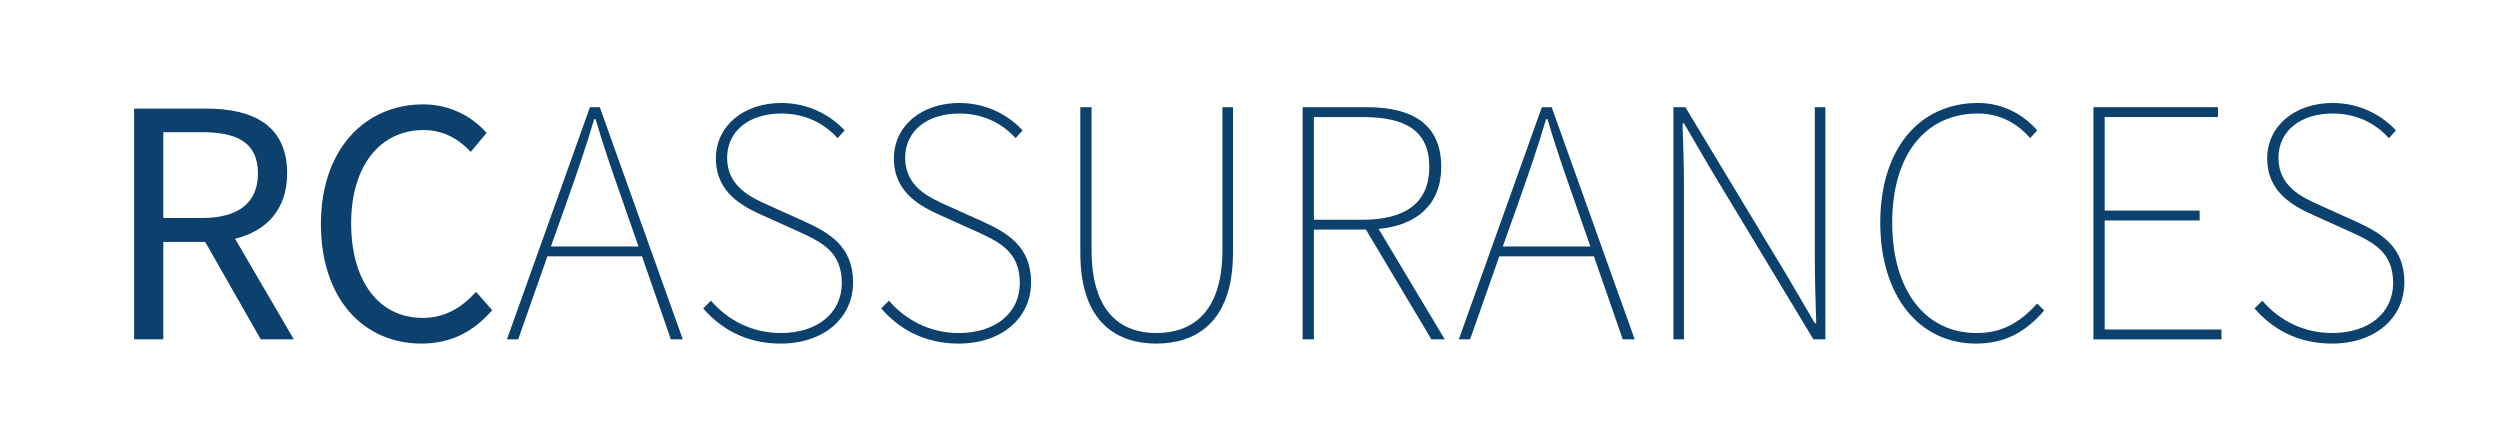
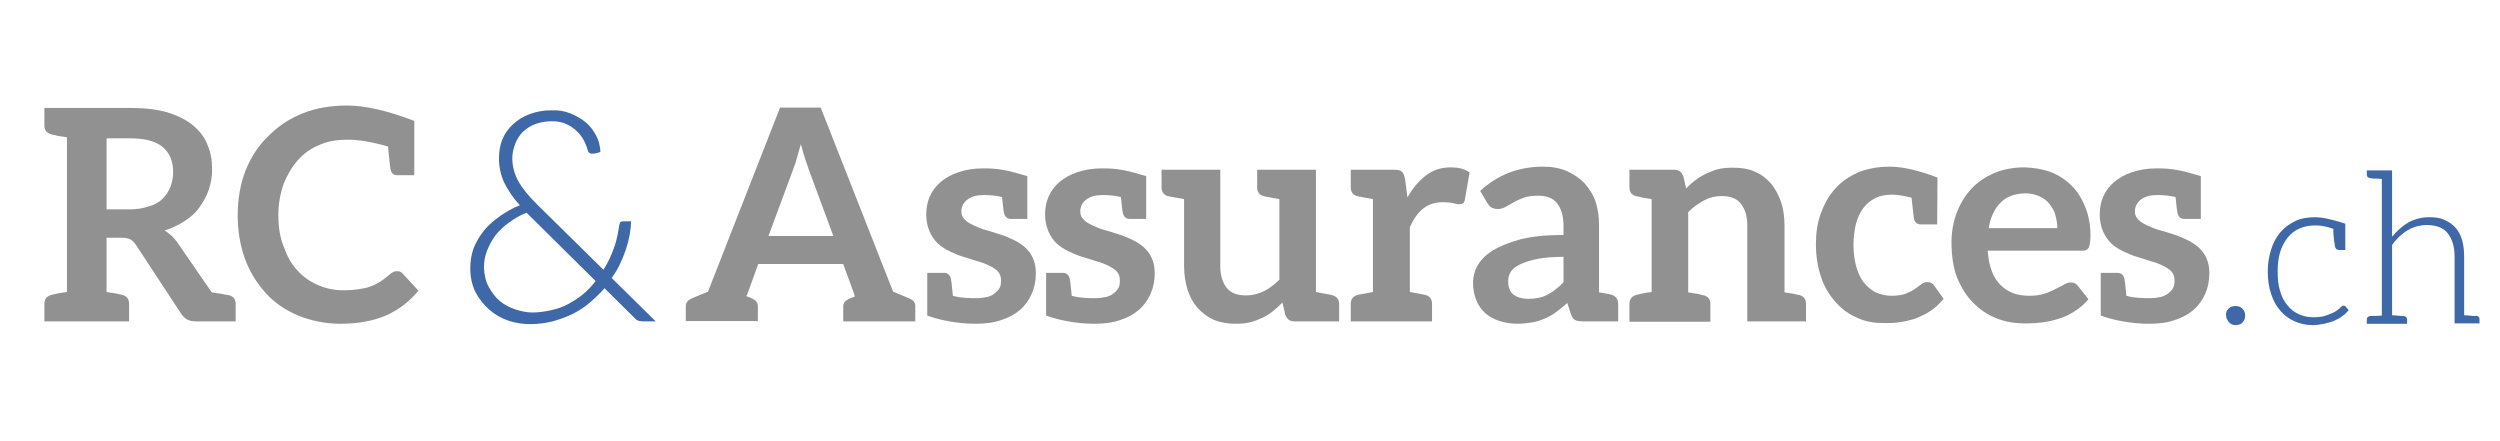
- <svg xmlns="http://www.w3.org/2000/svg" version="1.1" id="Calque_1" x="0px" y="0px" viewBox="0 0 732 129" style="enable-background:new 0 0 732 129;" xml:space="preserve">
+ <svg xmlns="http://www.w3.org/2000/svg" version="1.1" x="0px" y="0px" viewBox="0 0 732 129" style="enable-background:new 0 0 732 129;" xml:space="preserve">
  <style type="text/css">
- 	.st0{fill:none;}
- 	.st1{enable-background:new    ;}
- 	.st2{fill:#0C416E;}
+ 	.st0{display:none;}
+ 	.st1{display:inline;}
+ 	.st2{fill:none;}
+ 	.st3{enable-background:new    ;}
+ 	.st4{fill:#0C416E;}
+ 	.st5{fill:#929191;}
+ 	.st6{fill:#3F68A8;}
</style>
-   <g id="Calque_1_-_copie">
-     <rect x="30" y="25" class="st0" width="711" height="113" />
-     <g class="st1">
-       <path class="st2" d="M39.27,31.798h21.115c13.801,0,23.689,4.944,23.689,18.952c0,10.506-5.974,16.892-15.244,19.157L86.03,99.364    h-9.682l-16.273-28.53H47.818v28.53H39.27V31.798z M59.148,63.83c10.506,0,16.376-4.325,16.376-13.08    c0-8.858-5.871-12.051-16.376-12.051h-11.33V63.83H59.148z" />
-       <path class="st2" d="M93.961,65.581c0-21.732,12.771-35.019,29.973-35.019c8.239,0,14.625,3.914,18.539,8.343l-4.635,5.562    c-3.604-3.811-8.033-6.386-13.802-6.386c-12.771,0-21.217,10.506-21.217,27.294c0,16.995,8.137,27.706,20.908,27.706    c6.488,0,11.329-2.884,15.655-7.621l4.738,5.355c-5.356,6.18-11.948,9.785-20.703,9.785    C106.527,100.601,93.961,87.623,93.961,65.581z" />
+   <g id="Calque_1" class="st0">
+     <g id="Calque_1_-_copie" class="st1">
+       <rect x="30" y="25" class="st2" width="711" height="113" />
+       <g class="st3">
+         <path class="st4" d="M39.3,31.8h21.1c13.8,0,23.7,4.9,23.7,19c0,10.5-6,16.9-15.2,19.2L86,99.4h-9.7L60.1,70.8H47.8v28.5h-8.5     V31.8z M59.1,63.8c10.5,0,16.4-4.3,16.4-13.1c0-8.9-5.9-12.1-16.4-12.1H47.8v25.1H59.1z" />
+         <path class="st4" d="M94,65.6c0-21.7,12.8-35,30-35c8.2,0,14.6,3.9,18.5,8.3l-4.6,5.6c-3.6-3.8-8-6.4-13.8-6.4     c-12.8,0-21.2,10.5-21.2,27.3c0,17,8.1,27.7,20.9,27.7c6.5,0,11.3-2.9,15.7-7.6l4.7,5.4c-5.4,6.2-11.9,9.8-20.7,9.8     C106.5,100.6,94,87.6,94,65.6z" />
+       </g>
+       <g class="st3">
+         <path class="st4" d="M172.7,31.4h2.9l24.3,68h-3.5L188,75.1h-27.7l-8.5,24.3h-3.3L172.7,31.4z M161.3,72.2H187l-4.7-13.6     c-2.9-8.2-5.4-15.2-7.8-23.7H174c-2.5,8.4-4.9,15.5-7.8,23.7L161.3,72.2z" />
+         <path class="st4" d="M205.9,90.3l2.3-2.3c4.9,5.8,12.2,9.5,20.4,9.5c10.9,0,17.9-6,17.9-14.6c0-9.1-5.8-11.9-12.6-15l-10.5-4.7     c-5.8-2.6-13.8-6.6-13.8-16.7c0-9.7,8.2-16.3,19.2-16.3c8.2,0,14.6,3.8,18.5,8l-2.1,2.3c-3.9-4.3-9.5-7.2-16.5-7.2     c-9.5,0-15.9,5.2-15.9,13c0,8.4,7.1,11.6,11.9,13.8l10.5,4.7c7.5,3.4,14.4,7.4,14.4,17.9c0,10.3-8.4,17.9-21.2,17.9     C218.5,100.6,211.1,96.3,205.9,90.3z" />
+         <path class="st4" d="M258,90.3l2.3-2.3c4.9,5.8,12.2,9.5,20.4,9.5c10.9,0,17.9-6,17.9-14.6c0-9.1-5.8-11.9-12.6-15l-10.5-4.7     c-5.8-2.6-13.8-6.6-13.8-16.7c0-9.7,8.2-16.3,19.2-16.3c8.2,0,14.6,3.8,18.5,8l-2.1,2.3c-3.9-4.3-9.5-7.2-16.5-7.2     c-9.5,0-15.9,5.2-15.9,13c0,8.4,7.1,11.6,11.9,13.8l10.5,4.7c7.5,3.4,14.4,7.4,14.4,17.9c0,10.3-8.4,17.9-21.2,17.9     C270.6,100.6,263.2,96.3,258,90.3z" />
+         <path class="st4" d="M316.3,74V31.4h3.3v41.8c0,18.7,9.1,24.3,19,24.3c10.1,0,19.4-5.6,19.4-24.3V31.4h3.1V74     c0,21-11.5,26.6-22.5,26.6S316.3,95,316.3,74z" />
+         <path class="st4" d="M381.4,31.4h18.7c13.4,0,21.8,4.9,21.8,17.5c0,10.8-7,17.1-18.3,18.1L423,99.4h-3.9L400,67.2h-15.2v32.1     h-3.3L381.4,31.4L381.4,31.4z M398.9,64.3c12.6,0,19.6-4.9,19.6-15.5c0-10.7-7-14.6-19.6-14.6h-14.2v30.1H398.9z" />
+         <path class="st4" d="M451.5,31.4h2.9l24.3,68h-3.5l-8.4-24.3H439l-8.5,24.3h-3.3L451.5,31.4z M440,72.2h25.6l-4.7-13.6     c-2.9-8.2-5.4-15.2-7.8-23.7h-0.4c-2.5,8.4-4.9,15.5-7.8,23.7L440,72.2z" />
+         <path class="st4" d="M490,31.4h3.5l30.1,49.9l7.8,13.4h0.4c-0.2-6.6-0.4-12.8-0.4-19.2V31.4h3.1v68H531l-30.1-49.9l-7.8-13.4     h-0.4c0.2,6.4,0.4,12.2,0.4,18.5v44.7H490L490,31.4L490,31.4z" />
+         <path class="st4" d="M550.5,65.2c0-21.4,11.3-35,28.6-35c7.8,0,13.8,3.9,17.3,8l-2.1,2.3c-3.7-4.3-8.9-7.2-15.2-7.2     c-15.7,0-25.1,12.4-25.1,31.9s9.5,32.3,24.7,32.3c7.2,0,12.6-2.9,17.7-8.7l2.1,2.1c-5.2,6-11.1,9.7-20,9.7     C561.9,100.6,550.5,86.6,550.5,65.2z" />
+         <path class="st4" d="M613,31.4h36.5v2.9h-33.2v27.4h27.8v2.9h-27.8v31.9h34.2v2.9H613V31.4z" />
+         <path class="st4" d="M660.1,90.3l2.3-2.3c4.9,5.8,12.2,9.5,20.4,9.5c10.9,0,17.9-6,17.9-14.6c0-9.1-5.8-11.9-12.6-15l-10.5-4.7     c-5.8-2.6-13.8-6.6-13.8-16.7c0-9.7,8.2-16.3,19.2-16.3c8.2,0,14.6,3.8,18.5,8l-2.1,2.3c-3.9-4.3-9.5-7.2-16.5-7.2     c-9.5,0-15.9,5.2-15.9,13c0,8.4,7.1,11.6,11.9,13.8l10.5,4.7c7.5,3.4,14.4,7.4,14.4,17.9c0,10.3-8.4,17.9-21.2,17.9     C672.7,100.6,665.3,96.3,660.1,90.3z" />
+       </g>
    </g>
-     <g class="st1">
-       <path class="st2" d="M172.737,31.386h2.884l24.307,67.978h-3.502l-8.446-24.308h-27.706l-8.549,24.308h-3.296L172.737,31.386z     M161.305,72.173h25.646l-4.738-13.596c-2.884-8.239-5.356-15.243-7.828-23.689h-0.412c-2.472,8.446-4.944,15.45-7.828,23.689    L161.305,72.173z" />
-       <path class="st2" d="M205.902,90.301l2.267-2.267c4.943,5.769,12.153,9.477,20.394,9.477c10.917,0,17.921-5.975,17.921-14.626    c0-9.063-5.768-11.947-12.565-15.037l-10.506-4.738c-5.768-2.575-13.802-6.592-13.802-16.686c0-9.682,8.24-16.273,19.158-16.273    c8.239,0,14.625,3.811,18.539,8.034l-2.06,2.266c-3.914-4.326-9.477-7.21-16.479-7.21c-9.477,0-15.862,5.15-15.862,12.978    c0,8.446,7.107,11.639,11.948,13.802l10.506,4.737c7.519,3.399,14.419,7.416,14.419,17.922c0,10.3-8.445,17.922-21.217,17.922    C218.468,100.601,211.052,96.274,205.902,90.301z" />
-       <path class="st2" d="M258.021,90.301l2.266-2.267c4.943,5.769,12.153,9.477,20.394,9.477c10.917,0,17.921-5.975,17.921-14.626    c0-9.063-5.768-11.947-12.565-15.037l-10.506-4.738c-5.768-2.575-13.802-6.592-13.802-16.686c0-9.682,8.24-16.273,19.158-16.273    c8.239,0,14.625,3.811,18.539,8.034l-2.06,2.266c-3.914-4.326-9.477-7.21-16.479-7.21c-9.477,0-15.862,5.15-15.862,12.978    c0,8.446,7.107,11.639,11.948,13.802l10.506,4.737c7.519,3.399,14.419,7.416,14.419,17.922c0,10.3-8.445,17.922-21.217,17.922    C270.586,100.601,263.17,96.274,258.021,90.301z" />
-       <path class="st2" d="M316.317,74.027V31.386h3.296v41.817c0,18.745,9.063,24.308,18.951,24.308    c10.094,0,19.363-5.562,19.363-24.308V31.386h3.09v42.641c0,21.011-11.535,26.573-22.453,26.573S316.317,95.038,316.317,74.027z" />
-       <path class="st2" d="M381.413,31.386h18.745c13.39,0,21.836,4.944,21.836,17.51c0,10.815-7.004,17.097-18.334,18.127    l19.363,32.341h-3.914l-19.157-32.135h-15.243v32.135h-3.296V31.386z M398.923,64.346c12.565,0,19.569-4.944,19.569-15.45    c0-10.712-7.004-14.625-19.569-14.625h-14.214v30.075H398.923z" />
-       <path class="st2" d="M451.451,31.386h2.884l24.308,67.978h-3.502l-8.445-24.308h-27.706l-8.549,24.308h-3.296L451.451,31.386z     M440.019,72.173h25.646l-4.738-13.596c-2.884-8.239-5.355-15.243-7.827-23.689h-0.412c-2.472,8.446-4.944,15.45-7.828,23.689    L440.019,72.173z" />
-       <path class="st2" d="M489.974,31.386h3.502l30.075,49.851l7.827,13.389h0.412c-0.206-6.592-0.412-12.771-0.412-19.157V31.386h3.09    v67.978h-3.502l-30.074-49.851l-7.828-13.39h-0.412c0.206,6.386,0.412,12.154,0.412,18.54v44.7h-3.09V31.386z" />
-       <path class="st2" d="M550.536,65.169c0-21.423,11.33-35.019,28.634-35.019c7.827,0,13.801,3.914,17.303,8.034l-2.06,2.266    c-3.708-4.326-8.857-7.21-15.243-7.21c-15.656,0-25.132,12.36-25.132,31.929c0,19.569,9.476,32.342,24.72,32.342    c7.209,0,12.565-2.885,17.715-8.652l2.061,2.061c-5.15,5.974-11.124,9.682-19.981,9.682    C561.866,100.601,550.536,86.593,550.536,65.169z" />
-       <path class="st2" d="M612.954,31.386h36.461v2.884H616.25v27.396h27.809v2.885H616.25V96.48h34.195v2.884h-37.491V31.386z" />
-       <path class="st2" d="M660.127,90.301l2.267-2.267c4.943,5.769,12.153,9.477,20.394,9.477c10.917,0,17.921-5.975,17.921-14.626    c0-9.063-5.768-11.947-12.565-15.037l-10.506-4.738c-5.768-2.575-13.802-6.592-13.802-16.686c0-9.682,8.24-16.273,19.158-16.273    c8.239,0,14.625,3.811,18.539,8.034l-2.06,2.266c-3.914-4.326-9.477-7.21-16.479-7.21c-9.477,0-15.862,5.15-15.862,12.978    c0,8.446,7.107,11.639,11.948,13.802l10.506,4.737c7.519,3.399,14.419,7.416,14.419,17.922c0,10.3-8.445,17.922-21.217,17.922    C672.693,100.601,665.277,96.274,660.127,90.301z" />
+   </g>
+   <g id="Calque_2">
+     <g>
+       <g>
+         <path class="st5" d="M69,89v5.1h-1.2h-5.4h-5.1c-1,0-1.9-0.2-2.6-0.6c-0.7-0.4-1.2-1-1.7-1.7L39.8,71.7c-0.5-0.8-1-1.2-1.6-1.6     c-0.6-0.3-1.5-0.5-2.6-0.5h-4.4v15.9c1,0.2,2,0.3,2.6,0.4c0.6,0.1,1,0.3,1.3,0.3c0.3,0,0.4,0.1,0.5,0.1c1.5,0.3,2.2,1.2,2.2,2.7     v5.1h-6.6H19.6H13V89c0-1.5,0.7-2.3,2.2-2.7c0.1,0,0.3-0.1,0.5-0.1c0.3-0.1,0.7-0.2,1.3-0.3s1.6-0.3,2.6-0.4V40.2     c-1-0.2-2-0.3-2.6-0.4c-0.6-0.1-1-0.3-1.3-0.3c-0.3,0-0.4-0.1-0.5-0.1C13.7,39,13,38.2,13,36.7v-5.1h6.6H38c4.2,0,8,0.4,11,1.3     c3,0.9,5.5,2.2,7.4,3.7c1.9,1.6,3.5,3.5,4.3,5.7c1,2.2,1.4,4.6,1.4,7.3c0,2.1-0.3,4.1-1,6c-0.6,1.9-1.6,3.5-2.7,5.1     c-1.1,1.6-2.6,2.9-4.3,4c-1.7,1.1-3.7,2.1-5.9,2.8c1.5,0.9,2.8,2.1,3.8,3.6L62,85.6c1,0.2,2,0.3,2.7,0.4c0.7,0.1,1.1,0.3,1.5,0.3     s0.6,0.1,0.7,0.1C68.3,86.7,69,87.6,69,89z M47.6,58.2c1-1,1.8-2.2,2.3-3.5c0.5-1.3,0.8-2.8,0.8-4.3c0-3.2-1-5.6-3.1-7.4     c-2.1-1.7-5.3-2.5-9.6-2.5h-6.8v20.8h6.7c2.2,0,4.1-0.3,5.7-0.9C45.2,60,46.6,59.2,47.6,58.2z" />
+         <path class="st5" d="M114.4,49.8c-0.2-0.8-0.4-3.1-0.8-6.9c-4.8-1.4-8.7-2-11.9-2c-2.9,0-5.6,0.4-8.1,1.5c-2.5,1-4.6,2.5-6.3,4.4     c-1.7,1.9-3.1,4.2-4.2,6.9c-1,2.8-1.6,5.9-1.6,9.3c0,3.5,0.5,6.6,1.6,9.3c1,2.8,2.2,5,4,6.9c1.7,1.9,3.7,3.3,6.1,4.3     c2.3,1,4.8,1.5,7.4,1.5c1.6,0,3-0.1,4.3-0.3c1.3-0.2,2.5-0.4,3.5-0.8c1-0.3,2.1-0.9,3-1.5c1-0.6,1.9-1.4,2.9-2.2     c0.3-0.3,0.6-0.4,1-0.6c0.3-0.2,0.7-0.2,1-0.2c0.6,0,1.2,0.2,1.6,0.7l4.6,5c-2.5,3.1-5.6,5.5-9.3,7.2c-3.7,1.6-8.2,2.5-13.4,2.5     c-4.7,0-8.7-0.9-12.5-2.4c-3.7-1.6-6.9-3.7-9.5-6.6c-2.6-2.9-4.7-6.2-6.1-10.1c-1.4-3.9-2.1-8.1-2.1-12.8c0-4.7,0.8-9.1,2.3-13     c1.6-3.9,3.7-7.2,6.6-10c2.9-2.9,6.1-5.1,10.1-6.7c3.9-1.6,8.3-2.3,13.1-2.3c5.2,0,11.8,1.5,19.6,4.5v15.9h-5     C115.3,51.3,114.7,50.8,114.4,49.8z" />
+       </g>
+       <g>
+         <g>
+           <path class="st5" d="M268,89.7v4.4h-3h-6.7h-1.5H256h-9.1v-4.4c0-1,0.6-1.7,1.7-2.2c0.2-0.1,0.8-0.3,1.7-0.7l-0.3-1l-3.1-8.5      H222l-3.2,8.9l-0.3,0.5c1,0.4,1.6,0.6,1.7,0.7c1.1,0.5,1.7,1.2,1.7,2.2v4.4h-9h-0.9h-1.4h-6.8h-3v-4.4c0-1,0.6-1.7,1.7-2.2      c0.4-0.2,2.1-0.9,4.8-2l21.1-53.9h11.9l21.2,53.9c2.7,1.1,4.3,1.8,4.8,2C267.5,87.9,268,88.7,268,89.7z M225,69.1H244l-7.2-19.5      c-0.3-1-0.7-2-1.1-3.2c-0.4-1.2-0.8-2.7-1.2-4.2c-0.4,1.5-0.9,2.9-1.2,4.2c-0.3,1.3-0.8,2.3-1.1,3.3L225,69.1z" />
+           <path class="st5" d="M303.3,80c0,2.2-0.4,4.2-1.2,6c-0.8,1.8-1.9,3.4-3.4,4.7s-3.3,2.3-5.5,3c-2.2,0.8-4.8,1.1-7.6,1.1      c-5.5,0-10.9-1.2-14.1-2.4v-4.3v-8.2h0.4h1h3.5c1.1,0,1.7,0.6,2,1.6c0.1,0.4,0.3,1.6,0.6,5.1c2.3,0.7,5.1,0.7,7,0.7      c1.3,0,2.4-0.2,3.3-0.4c1-0.3,1.6-0.7,2.2-1.2c0.6-0.5,1-1,1.3-1.6c0.3-0.7,0.3-1.4,0.3-2.1c0-1-0.3-1.8-0.9-2.5      c-0.6-0.7-1.5-1.2-2.5-1.7c-1-0.5-2.2-1-3.5-1.3c-1.3-0.4-2.7-0.9-4.1-1.3c-1.4-0.4-2.7-1-4-1.6c-1.3-0.6-2.5-1.4-3.5-2.3      c-1-1-1.8-2.1-2.4-3.5c-0.6-1.4-1-3-1-5c0-1.8,0.3-3.5,1-5.2c0.7-1.6,1.8-3.1,3.2-4.3c1.4-1.2,3.2-2.2,5.3-2.9      c2.1-0.7,4.4-1.1,7.2-1.1c4.3,0,6.7,0.4,13,2.3h-0.1v12.5h-0.3h-1h-3.5c-1.1,0-1.7-0.6-2-1.6c-0.1-0.4-0.3-1.5-0.6-4.8      c-1.1-0.3-3.2-0.6-5.2-0.6c-2.1,0-3.7,0.4-4.9,1.3c-1.2,0.9-1.8,2.1-1.8,3.5c0,1,0.3,1.7,1,2.4c0.6,0.7,1.4,1.1,2.4,1.6      c1,0.5,2.2,1,3.5,1.4c1.3,0.3,2.6,0.8,4,1.2c1.4,0.4,2.8,1,4.1,1.6c1.3,0.6,2.4,1.3,3.5,2.2c1,0.9,1.8,1.9,2.4,3.2      C303,76.8,303.3,78.2,303.3,80z" />
+           <path class="st5" d="M338.1,80c0,2.2-0.4,4.2-1.2,6c-0.8,1.8-1.9,3.4-3.4,4.7c-1.5,1.3-3.3,2.3-5.5,3c-2.2,0.8-4.8,1.1-7.6,1.1      c-5.5,0-10.9-1.2-14.1-2.4v-4.3v-8.2h0.4h1h3.5c1.1,0,1.7,0.6,2,1.6c0.1,0.4,0.3,1.6,0.6,5.1c2.3,0.7,5.1,0.7,7,0.7      c1.3,0,2.4-0.2,3.3-0.4c1-0.3,1.6-0.7,2.2-1.2c0.6-0.5,1-1,1.3-1.6c0.3-0.7,0.3-1.4,0.3-2.1c0-1-0.3-1.8-0.9-2.5      c-0.6-0.7-1.5-1.2-2.5-1.7c-1-0.5-2.2-1-3.5-1.3c-1.3-0.4-2.7-0.9-4.1-1.3c-1.4-0.4-2.7-1-4-1.6c-1.3-0.6-2.5-1.4-3.5-2.3      c-1-1-1.8-2.1-2.4-3.5c-0.6-1.4-1-3-1-5c0-1.8,0.3-3.5,1-5.2c0.7-1.6,1.8-3.1,3.2-4.3c1.4-1.2,3.2-2.2,5.3-2.9      c2.1-0.7,4.4-1.1,7.2-1.1c4.3,0,6.7,0.4,13,2.3h-0.1v12.5h-0.3h-1h-3.5c-1.1,0-1.7-0.6-2-1.6c-0.1-0.4-0.3-1.5-0.6-4.8      c-1.1-0.3-3.2-0.6-5.2-0.6c-2.1,0-3.7,0.4-4.9,1.3c-1.2,0.9-1.8,2.1-1.8,3.5c0,1,0.3,1.7,1,2.4c0.6,0.7,1.4,1.1,2.4,1.6      c1,0.5,2.2,1,3.5,1.4c1.3,0.3,2.6,0.8,4,1.2c1.4,0.4,2.8,1,4.1,1.6c1.3,0.6,2.4,1.3,3.5,2.2c1,0.9,1.8,1.9,2.4,3.2      C337.8,76.8,338.1,78.2,338.1,80z" />
+           <path class="st5" d="M392.1,89v5.1h-6.5H379c-1.4,0-2.2-0.7-2.7-2l-0.8-3.5c-1,1-1.9,1.8-2.9,2.6c-1,0.8-2,1.4-3.1,1.9      c-1.1,0.5-2.3,1-3.6,1.3c-1.3,0.3-2.6,0.4-4.1,0.4c-2.4,0-4.6-0.4-6.5-1.2c-1.8-0.8-3.4-2.1-4.7-3.5c-1.3-1.5-2.2-3.2-2.9-5.3      c-0.6-2.1-1-4.3-1-6.8V58.3c-3.7-0.7-3.7-0.7-4.4-0.8c-1.5-0.3-2.2-1.2-2.2-2.7v-5.1h6.6h10.6V78c0,2.7,0.7,4.8,1.9,6.3      c1.2,1.5,3.1,2.2,5.6,2.2c1.8,0,3.5-0.4,5.2-1.2c1.6-0.8,3.1-1.9,4.6-3.4V58.3c-3.6-0.6-3.6-0.7-4.3-0.8      c-1.5-0.3-2.2-1.2-2.2-2.7v-5.1h6.5h10.7v35.8c3.7,0.7,3.6,0.7,4.3,0.8C391.4,86.7,392.1,87.6,392.1,89z" />
+           <path class="st5" d="M430.3,50.5l-1.4,8c-0.1,0.5-0.3,0.9-0.5,1c-0.3,0.2-0.7,0.3-1.2,0.3c-0.4,0-1-0.1-1.7-0.3      c-0.8-0.2-1.8-0.3-3-0.3c-2.2,0-4.2,0.6-5.7,1.8c-1.6,1.2-2.9,3.1-4,5.5v19c3.7,0.7,3.6,0.7,4.3,0.8c1.5,0.3,2.2,1.2,2.2,2.7      v5.1h-6.5H402h-6.5V89c0-1.5,0.7-2.3,2.2-2.7c0.7-0.1,0.6-0.1,4.3-0.8V58.3c-3.7-0.7-3.6-0.7-4.3-0.8c-1.5-0.3-2.2-1.2-2.2-2.7      v-5.1h6.5h6.3c1.1,0,1.8,0.2,2.2,0.6c0.4,0.4,0.7,1.1,0.9,2.1l0.7,5.4c1.6-2.8,3.4-4.9,5.5-6.5c2.2-1.6,4.5-2.3,7.2-2.3      C427,49,428.8,49.4,430.3,50.5z" />
+           <path class="st5" d="M473.8,89v5.1h-5.5h-1.1h-3.6c-1,0-1.8-0.1-2.4-0.4c-0.6-0.3-1-1-1.3-1.9l-1-3.1c-1.1,1-2.2,1.9-3.3,2.7      c-1,0.8-2.2,1.4-3.4,1.9c-1.1,0.5-2.3,0.9-3.6,1.1s-2.8,0.4-4.3,0.4c-1.9,0-3.6-0.3-5.2-0.8c-1.6-0.5-2.9-1.2-4.1-2.2      c-1.1-1-2.1-2.3-2.7-3.8c-0.6-1.5-1-3.2-1-5.2c0-1.6,0.4-3.4,1.3-5c0.9-1.6,2.3-3.1,4.4-4.4c2.1-1.3,4.8-2.4,8.1-3.3      c3.4-0.9,7.7-1.3,12.7-1.3v-2.6c0-3-0.7-5.2-1.9-6.7c-1.2-1.5-3-2.2-5.5-2.2c-1.7,0-3.2,0.2-4.3,0.6c-1.1,0.4-2.2,0.9-3,1.4      c-0.9,0.5-1.6,0.9-2.3,1.3c-0.7,0.4-1.5,0.6-2.3,0.6c-0.7,0-1.4-0.2-1.9-0.5c-0.5-0.3-0.9-0.9-1.2-1.4l-2-3.4      c5.1-4.7,11.2-7.1,18.4-7.1c2.6,0,4.9,0.4,7,1.3c2,0.9,3.7,2.1,5.1,3.5c1.4,1.6,2.6,3.4,3.3,5.5s1,4.4,1,6.9v19.6      c1,0.2,1.8,0.3,2.3,0.4c0.5,0.1,0.9,0.2,1,0.2C473.1,86.6,473.8,87.5,473.8,89z M458,75.2c-3.1,0-5.7,0.2-7.8,0.6      c-2.1,0.4-3.8,1-5.1,1.6c-1.3,0.6-2.2,1.3-2.7,2.1c-0.5,0.8-0.8,1.7-0.8,2.7c0,1.9,0.5,3.3,1.6,4.1c1.1,0.8,2.5,1.2,4.3,1.2      c1.1,0,2.1-0.1,3-0.3c1-0.2,1.9-0.5,2.7-1c0.8-0.4,1.6-0.9,2.3-1.5c0.8-0.6,1.6-1.3,2.3-2.1V75.2z" />
+           <path class="st5" d="M528.8,89v5.1h-6.6h-10.6V65.9c0-2.7-0.7-4.8-1.9-6.3c-1.2-1.5-3.1-2.2-5.6-2.2c-1.8,0-3.5,0.4-5.2,1.3      c-1.6,0.9-3.1,1.9-4.6,3.4v23.5c1,0.2,1.9,0.3,2.5,0.4c0.6,0.1,1,0.2,1.3,0.3s0.4,0.1,0.5,0.1c1.5,0.3,2.2,1.2,2.2,2.7v5.1h-6.5      h-10.7h-6.5V89c0-1.5,0.7-2.3,2.2-2.7c0.1,0,0.3-0.1,0.5-0.1c0.3-0.1,0.7-0.2,1.3-0.3s1.5-0.3,2.5-0.4V58.3      c-1-0.2-1.9-0.3-2.5-0.4s-1-0.3-1.3-0.3c-0.3-0.1-0.4-0.1-0.5-0.1c-1.5-0.3-2.2-1.2-2.2-2.7v-5.1h6.5h6.6c1.4,0,2.2,0.7,2.7,2      l0.8,3.5c0.9-1,1.7-1.7,2.8-2.5c1-0.8,2.1-1.4,3.2-1.9c1.1-0.5,2.2-1,3.5-1.3c1.3-0.3,2.7-0.4,4.2-0.4c2.4,0,4.6,0.3,6.5,1.2      c1.9,0.8,3.4,2,4.7,3.5c1.2,1.5,2.2,3.3,2.9,5.4s1,4.3,1,6.8v19.6c1,0.2,2,0.3,2.6,0.4c0.6,0.1,1,0.3,1.3,0.3      c0.3,0,0.4,0.1,0.5,0.1C528.1,86.7,528.8,87.6,528.8,89z" />
+           <path class="st5" d="M569.1,87.5c-1.2,1.4-2.4,2.6-3.8,3.5c-1.4,1-2.9,1.6-4.3,2.2c-1.5,0.5-3,0.9-4.6,1.1      c-1.6,0.3-3.2,0.3-4.8,0.3c-2.8,0-5.3-0.4-7.7-1.5c-2.4-1-4.5-2.5-6.3-4.5c-1.8-2-3.3-4.3-4.3-7.2c-1-2.9-1.6-6.1-1.6-9.8      c0-3.3,0.4-6.2,1.4-9c1-2.8,2.3-5.2,4.2-7.3c1.8-2.1,4.1-3.6,6.7-4.8c2.7-1.1,5.8-1.7,9.3-1.7c3.6,0,8.3,1,14,3.2l-0.1,13.7      h-0.3h-1h-3.5c-1.1,0-1.7-0.6-2-1.6c-0.1-0.7-0.3-2.8-0.7-6.2c-2.2-0.6-4.2-0.9-5.7-0.9c-1.9,0-3.5,0.3-4.9,1      c-1.4,0.7-2.5,1.6-3.5,2.9c-1,1.3-1.7,2.9-2.2,4.7c-0.4,1.8-0.7,3.8-0.7,6.1c0,2.3,0.3,4.5,0.8,6.3c0.5,1.8,1.2,3.4,2.2,4.7      c1,1.2,2.1,2.2,3.5,2.9c1.4,0.6,2.9,1,4.6,1s3.1-0.2,4.2-0.6c1-0.4,2-0.9,2.7-1.4c0.7-0.5,1.4-1,1.9-1.4c0.5-0.4,1-0.6,1.7-0.6      c0.9,0,1.6,0.3,2,1L569.1,87.5z" />
+           <path class="st5" d="M600.5,50.4c2.3,0.9,4.3,2.2,6.1,4c1.7,1.7,3,3.8,4,6.3c1,2.5,1.5,5.3,1.5,8.5c0,0.8-0.1,1.6-0.2,2.1      c-0.1,0.5-0.2,1-0.3,1.2c-0.2,0.3-0.4,0.5-0.8,0.7c-0.3,0.2-0.7,0.2-1.2,0.2H582c0.3,4.6,1.6,7.9,3.7,10      c2.2,2.2,4.9,3.2,8.5,3.2c1.7,0,3.2-0.2,4.4-0.6c1.3-0.4,2.3-0.9,3.3-1.4c1-0.5,1.8-0.9,2.5-1.3c0.7-0.4,1.3-0.6,2-0.6      c0.4,0,0.9,0.1,1.2,0.3c0.3,0.2,0.5,0.3,0.8,0.7l3.1,3.9c-1.2,1.4-2.5,2.6-4,3.5c-1.5,1-3,1.7-4.6,2.2c-1.6,0.5-3.3,0.9-4.9,1.1      s-3.3,0.3-4.8,0.3c-3.1,0-5.9-0.4-8.6-1.5c-2.7-1-4.9-2.6-6.9-4.6c-2-2-3.5-4.5-4.7-7.4c-1.1-2.9-1.6-6.4-1.6-10.3      c0-3,0.5-5.8,1.5-8.5c1-2.7,2.4-5,4.2-7c1.8-2,4.1-3.5,6.7-4.7c2.6-1.1,5.7-1.7,9-1.7C595.5,49.1,598.1,49.5,600.5,50.4z       M585.7,59.4c-1.7,1.7-2.9,4.2-3.4,7.4h20.1c0-1.4-0.3-2.7-0.6-3.9c-0.3-1.2-1-2.2-1.7-3.2c-0.8-1-1.7-1.6-2.9-2.2      c-1.2-0.5-2.6-0.9-4.2-0.9C589.8,56.7,587.4,57.6,585.7,59.4z" />
+           <path class="st5" d="M646.9,80c0,2.2-0.4,4.2-1.2,6c-0.8,1.8-1.9,3.4-3.4,4.7c-1.5,1.3-3.3,2.3-5.5,3c-2.2,0.8-4.8,1.1-7.6,1.1      c-5.5,0-10.9-1.2-14.1-2.4v-4.3v-8.2h0.4h1h3.5c1.1,0,1.7,0.6,2,1.6c0.1,0.4,0.3,1.6,0.6,5.1c2.3,0.7,5.1,0.7,7,0.7      c1.3,0,2.4-0.2,3.3-0.4c1-0.3,1.6-0.7,2.2-1.2c0.6-0.5,1-1,1.3-1.6c0.3-0.7,0.3-1.4,0.3-2.1c0-1-0.3-1.8-0.9-2.5      c-0.6-0.7-1.5-1.2-2.5-1.7c-1-0.5-2.2-1-3.5-1.3c-1.3-0.4-2.7-0.9-4.1-1.3c-1.4-0.4-2.7-1-4-1.6c-1.3-0.6-2.5-1.4-3.5-2.3      c-1-1-1.8-2.1-2.4-3.5c-0.6-1.4-1-3-1-5c0-1.8,0.3-3.5,1-5.2c0.7-1.6,1.8-3.1,3.2-4.3c1.4-1.2,3.2-2.2,5.3-2.9      c2.1-0.7,4.4-1.1,7.2-1.1c4.3,0,6.7,0.4,13,2.3h-0.1v12.5h-0.3h-1h-3.5c-1.1,0-1.7-0.6-2-1.6c-0.1-0.4-0.3-1.5-0.6-4.8      c-1.1-0.3-3.2-0.6-5.2-0.6c-2.1,0-3.7,0.4-4.9,1.3c-1.2,0.9-1.8,2.1-1.8,3.5c0,1,0.3,1.7,1,2.4c0.6,0.7,1.4,1.1,2.4,1.6      c1,0.5,2.2,1,3.5,1.4c1.3,0.3,2.6,0.8,4,1.2c1.4,0.4,2.8,1,4.1,1.6c1.3,0.6,2.4,1.3,3.5,2.2c1,0.9,1.8,1.9,2.4,3.2      C646.6,76.8,646.9,78.2,646.9,80z" />
+         </g>
+       </g>
+       <g>
+         <g>
+           <path class="st6" d="M167,33.2c1.7,0.7,3.3,1.6,4.6,2.7c1.3,1.1,2.2,2.4,3,3.9c0.8,1.5,1.1,3,1.2,4.7c-0.4,0.1-0.7,0.2-1,0.3      c-0.7,0.2-1.2,0.2-1.6,0.2c-0.3,0-0.5-0.1-0.7-0.3s-0.3-0.3-0.4-0.7c-0.2-0.8-0.5-1.6-1-2.6c-0.5-1-1.1-1.9-2-2.8      c-0.9-0.9-1.9-1.6-3.1-2.2c-1.3-0.6-2.7-0.9-4.4-0.9s-3.4,0.3-4.8,0.8c-1.4,0.5-2.6,1.3-3.6,2.2c-1,1-1.8,2.2-2.3,3.5      c-0.5,1.3-0.9,2.8-0.9,4.3c0,2.3,0.6,4.7,1.8,6.8c1.2,2.2,3.1,4.4,5.6,6.9l19.3,19c1.3-2.1,2.3-4.2,3.1-6.5      c0.8-2.2,1.2-4.4,1.5-6.5c0.1-0.3,0.2-0.7,0.3-0.9s0.5-0.3,0.9-0.3h2.3c-0.1,2.7-0.6,5.5-1.6,8.4c-1,2.9-2.2,5.6-4.1,8.2      L192,94.1h-3.8c-0.5,0-1-0.1-1.3-0.2c-0.3-0.1-0.7-0.3-1.1-0.8l-8.8-8.7c-1.3,1.5-2.8,2.9-4.3,4.2s-3.2,2.4-5,3.3      c-1.8,0.9-3.8,1.6-5.9,2.2c-2.1,0.5-4.2,0.8-6.5,0.8c-2.2,0-4.3-0.3-6.4-1c-2.1-0.7-4-1.8-5.6-3.2c-1.6-1.4-3-3.1-4.1-5.2      c-1-2.1-1.5-4.3-1.5-6.9c0-2.1,0.3-4.1,1-6c0.8-1.9,1.8-3.6,3.1-5.2c1.3-1.6,2.9-2.9,4.7-4.2c1.8-1.2,3.6-2.3,5.7-3.1      c-2.1-2.3-3.5-4.5-4.6-6.7c-1-2.2-1.5-4.5-1.5-7c0-2,0.3-3.9,1-5.6c0.7-1.7,1.7-3.1,3.1-4.4c1.4-1.3,3-2.3,4.9-3      c1.9-0.7,4-1.1,6.3-1.1C163.4,32.2,165.2,32.5,167,33.2z M143.1,84c0.9,1.6,1.9,3,3.3,4.2c1.4,1.1,2.9,1.9,4.5,2.4      c1.6,0.5,3.3,0.9,4.9,0.9c2,0,3.9-0.3,5.7-0.7s3.5-1,5.1-1.9c1.6-0.9,3-1.8,4.3-2.9c1.3-1.1,2.4-2.3,3.5-3.7l-19.8-19.6      c-0.2-0.2-0.3-0.3-0.5-0.4c-1.9,0.8-3.5,1.7-5.1,2.9c-1.6,1.1-2.9,2.4-4,3.8c-1,1.4-1.8,2.9-2.4,4.4c-0.6,1.6-0.9,3.2-0.9,4.9      C141.8,80.5,142.2,82.4,143.1,84z" />
+         </g>
+       </g>
+       <g>
+         <g>
+           <path class="st6" d="M651.9,91.3c0.1-0.4,0.4-0.7,0.6-0.9c0.2-0.2,0.5-0.5,0.9-0.6c0.4-0.1,0.7-0.2,1.2-0.2      c0.4,0,0.7,0.1,1.1,0.2c0.4,0.1,0.6,0.4,0.9,0.6c0.2,0.2,0.5,0.6,0.6,0.9c0.1,0.4,0.2,0.7,0.2,1.1c0,0.4-0.1,0.7-0.2,1.1      c-0.1,0.4-0.4,0.6-0.6,0.9s-0.5,0.5-0.9,0.6c-0.4,0.1-0.7,0.2-1.1,0.2c-0.8,0-1.5-0.3-2-0.9s-0.8-1.2-0.8-2      C651.7,92,651.8,91.6,651.9,91.3z" />
+           <path class="st6" d="M687.7,90.8c-0.5,0.6-1,1.2-1.8,1.7c-0.7,0.6-1.5,1-2.4,1.4c-0.9,0.4-1.9,0.6-3,0.9c-1,0.2-2.2,0.4-3.3,0.4      c-2,0-3.7-0.4-5.3-1.1c-1.6-0.7-3-1.7-4.2-3.1c-1.2-1.4-2.1-3-2.7-4.9c-0.7-2-1-4.2-1-6.7c0-2.3,0.4-4.5,1-6.4      c0.6-1.9,1.5-3.6,2.7-5c1.2-1.4,2.7-2.5,4.4-3.3c1.7-0.8,3.6-1.1,5.9-1.1c0.7,0,1.9,0.1,3.3,0.4c1.4,0.3,2.7,0.7,3.8,1l1.6,0.5      v7.7H685c-0.9,0-1.3-0.5-1.4-1.5c0-0.1,0-0.3-0.1-0.7c-0.1-0.4-0.1-1-0.2-1.7c-0.1-0.7-0.1-1.5-0.1-2.3c-2-0.7-3.7-1-5.2-1      c-1.8,0-3.3,0.3-4.7,0.9c-1.4,0.6-2.5,1.5-3.5,2.7c-0.9,1.2-1.7,2.6-2.2,4.3c-0.5,1.7-0.7,3.5-0.7,5.6c0,2.2,0.2,4.1,0.7,5.7      c0.5,1.7,1.2,3.1,2.2,4.2c0.9,1.2,2,2,3.3,2.6c1.3,0.6,2.8,0.9,4.4,0.9c1.5,0,2.8-0.2,3.8-0.6c1-0.4,1.9-0.7,2.5-1.1      c0.6-0.4,1.2-0.8,1.5-1.2c0.4-0.4,0.6-0.5,0.9-0.5s0.5,0.1,0.6,0.3L687.7,90.8z" />
+           <path class="st6" d="M726,93.5v1.2h-4.4h-2.9V75.1c0-2.9-0.7-5.1-2-6.8c-1.3-1.6-3.3-2.4-6.1-2.4c-2,0-3.9,0.5-5.6,1.5      c-1.7,1-3.3,2.5-4.6,4.3v20.6c0.6,0,1,0.1,1.5,0.1c0.4,0,0.7,0.1,0.9,0.1h0.5h0.3c0.8,0.1,1.2,0.4,1.2,1.1v1.2h-4.4h-3H693v-1.2      c0-0.7,0.4-1,1.2-1.1h0.4h1c0.5,0,1.1-0.1,1.8-0.1v-40c-0.6,0-1-0.1-1.5-0.1H695c-0.2,0-0.4-0.1-0.5-0.1h-0.3      c-0.8-0.1-1.2-0.4-1.2-1.1v-1.2h4.4h3v19.4c1.4-1.7,3-3.1,4.8-4.2c1.9-1,3.9-1.5,6.2-1.5c1.7,0,3.1,0.2,4.4,0.8      c1.3,0.6,2.3,1.3,3.2,2.3c0.9,1,1.5,2.2,1.9,3.6c0.4,1.4,0.6,3,0.6,4.8v17.2c0.6,0,1.1,0.1,1.5,0.1c0.4,0,0.7,0.1,0.9,0.1h0.4      h0.4C725.6,92.4,726,92.8,726,93.5z" />
+         </g>
+       </g>
    </g>
  </g>
</svg>
